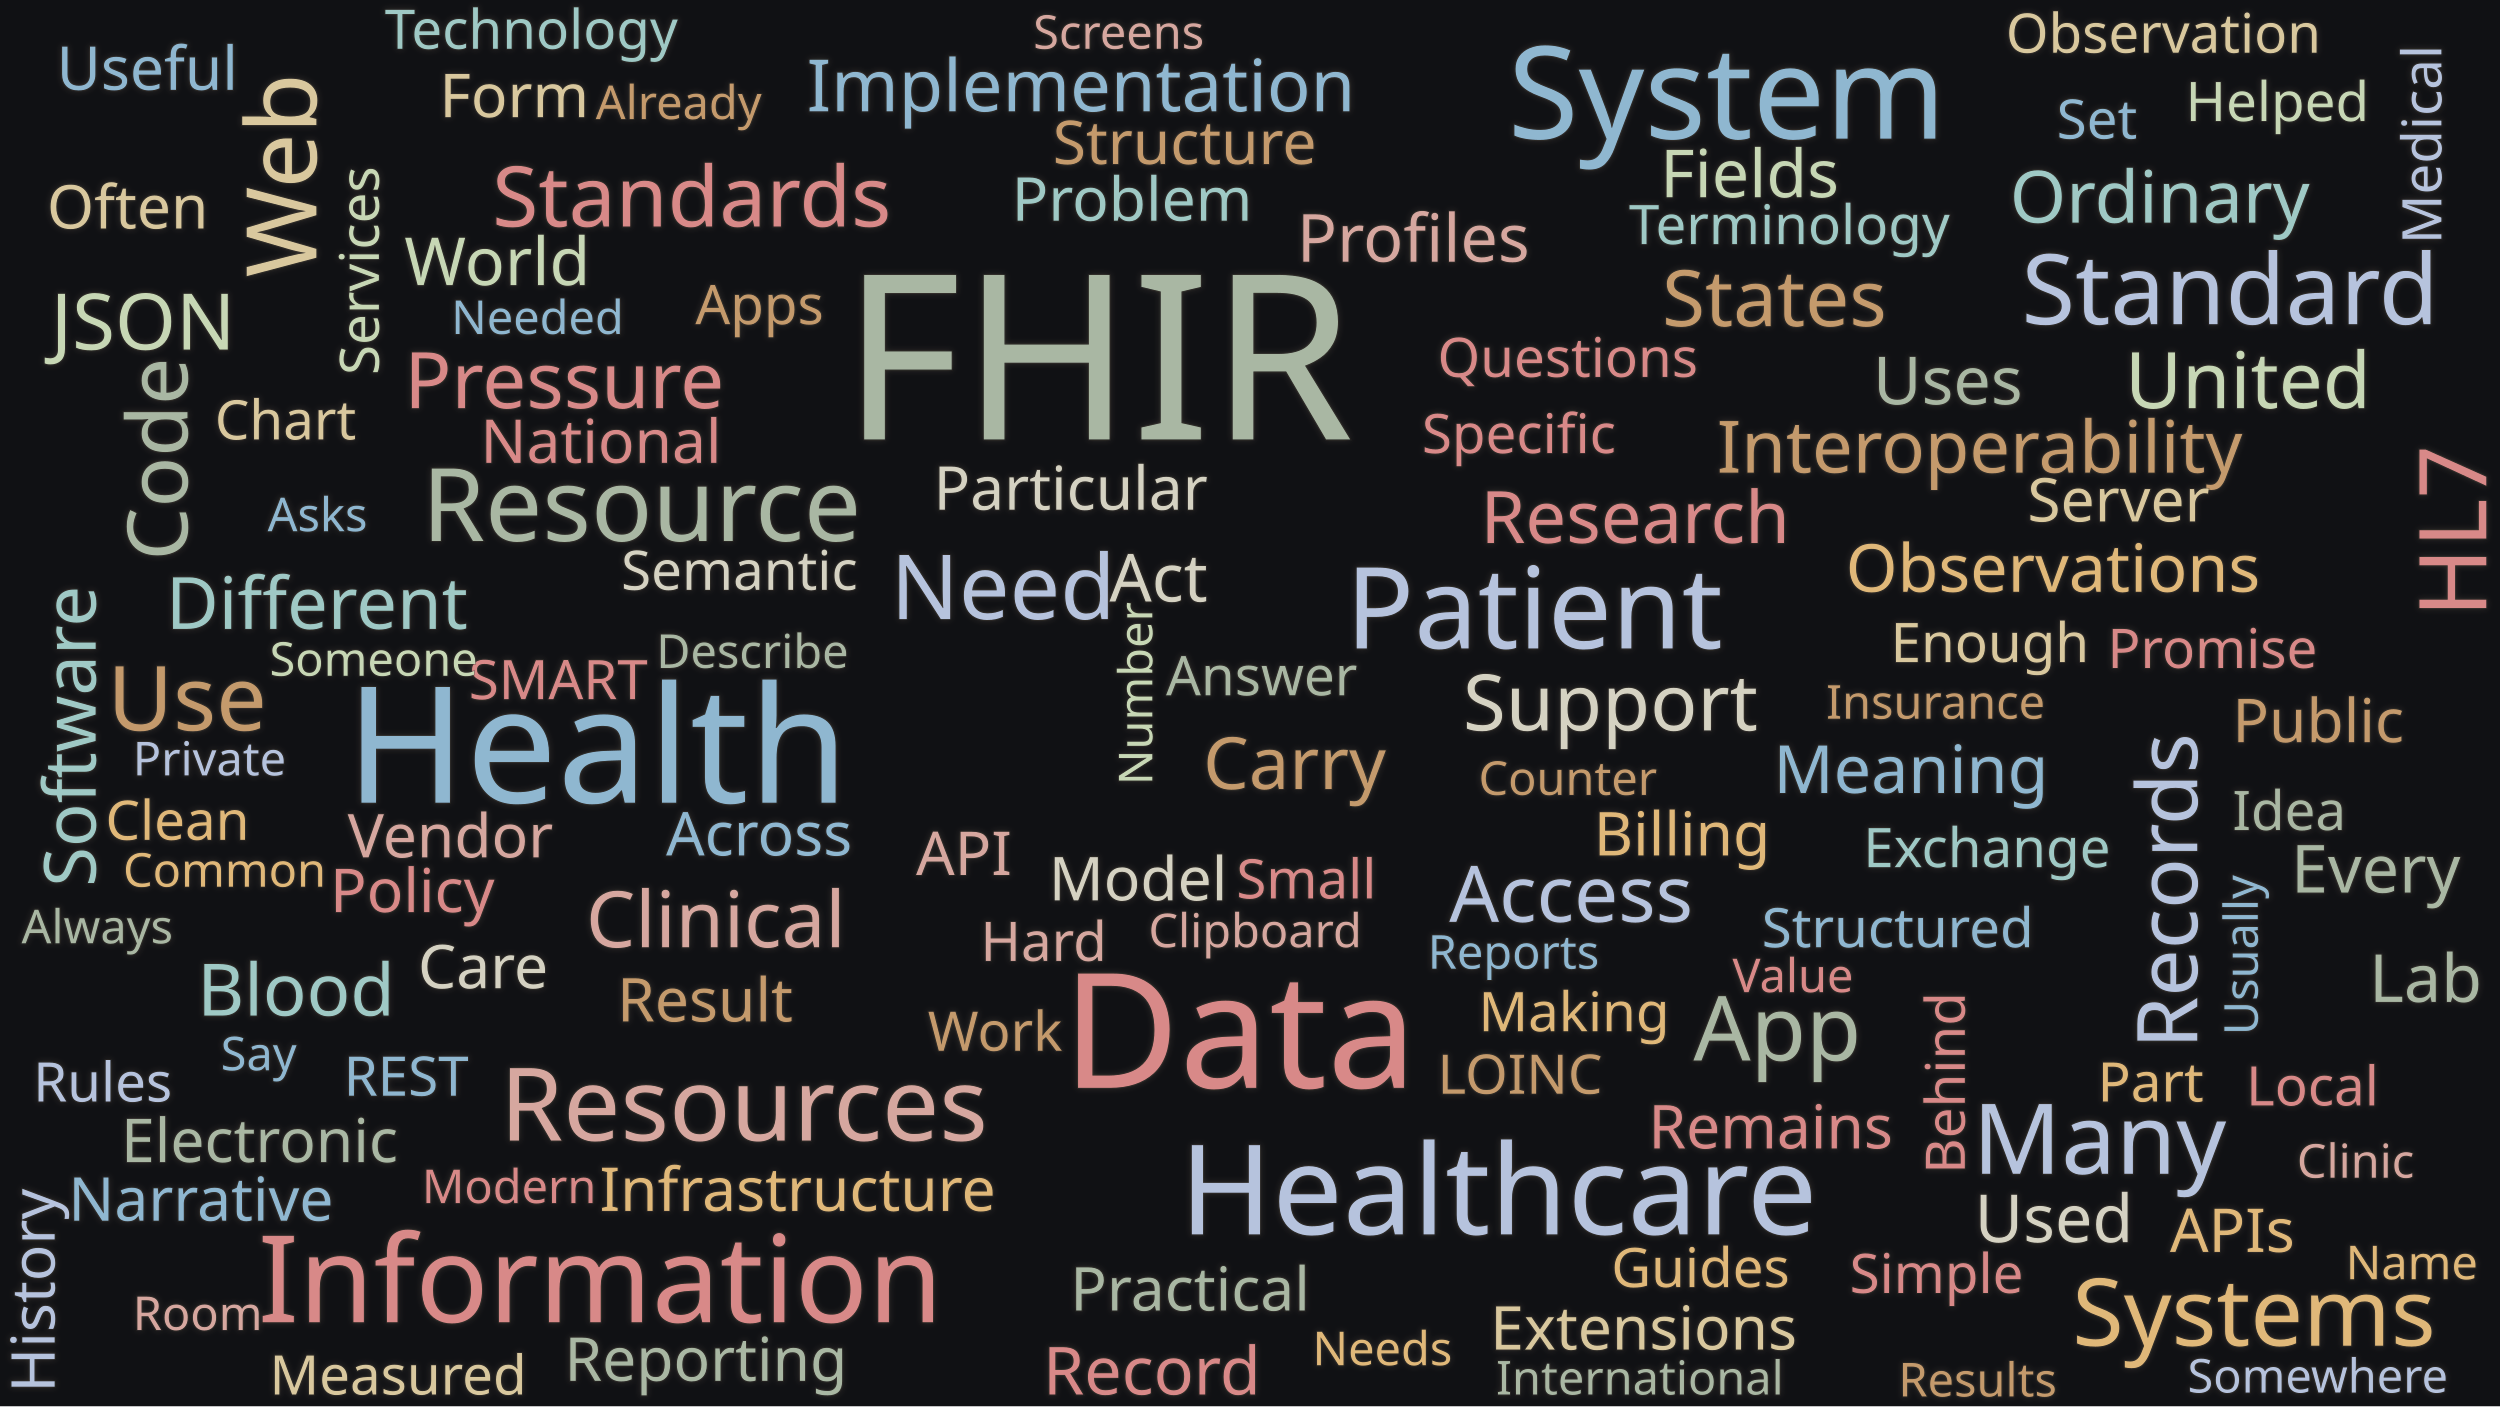
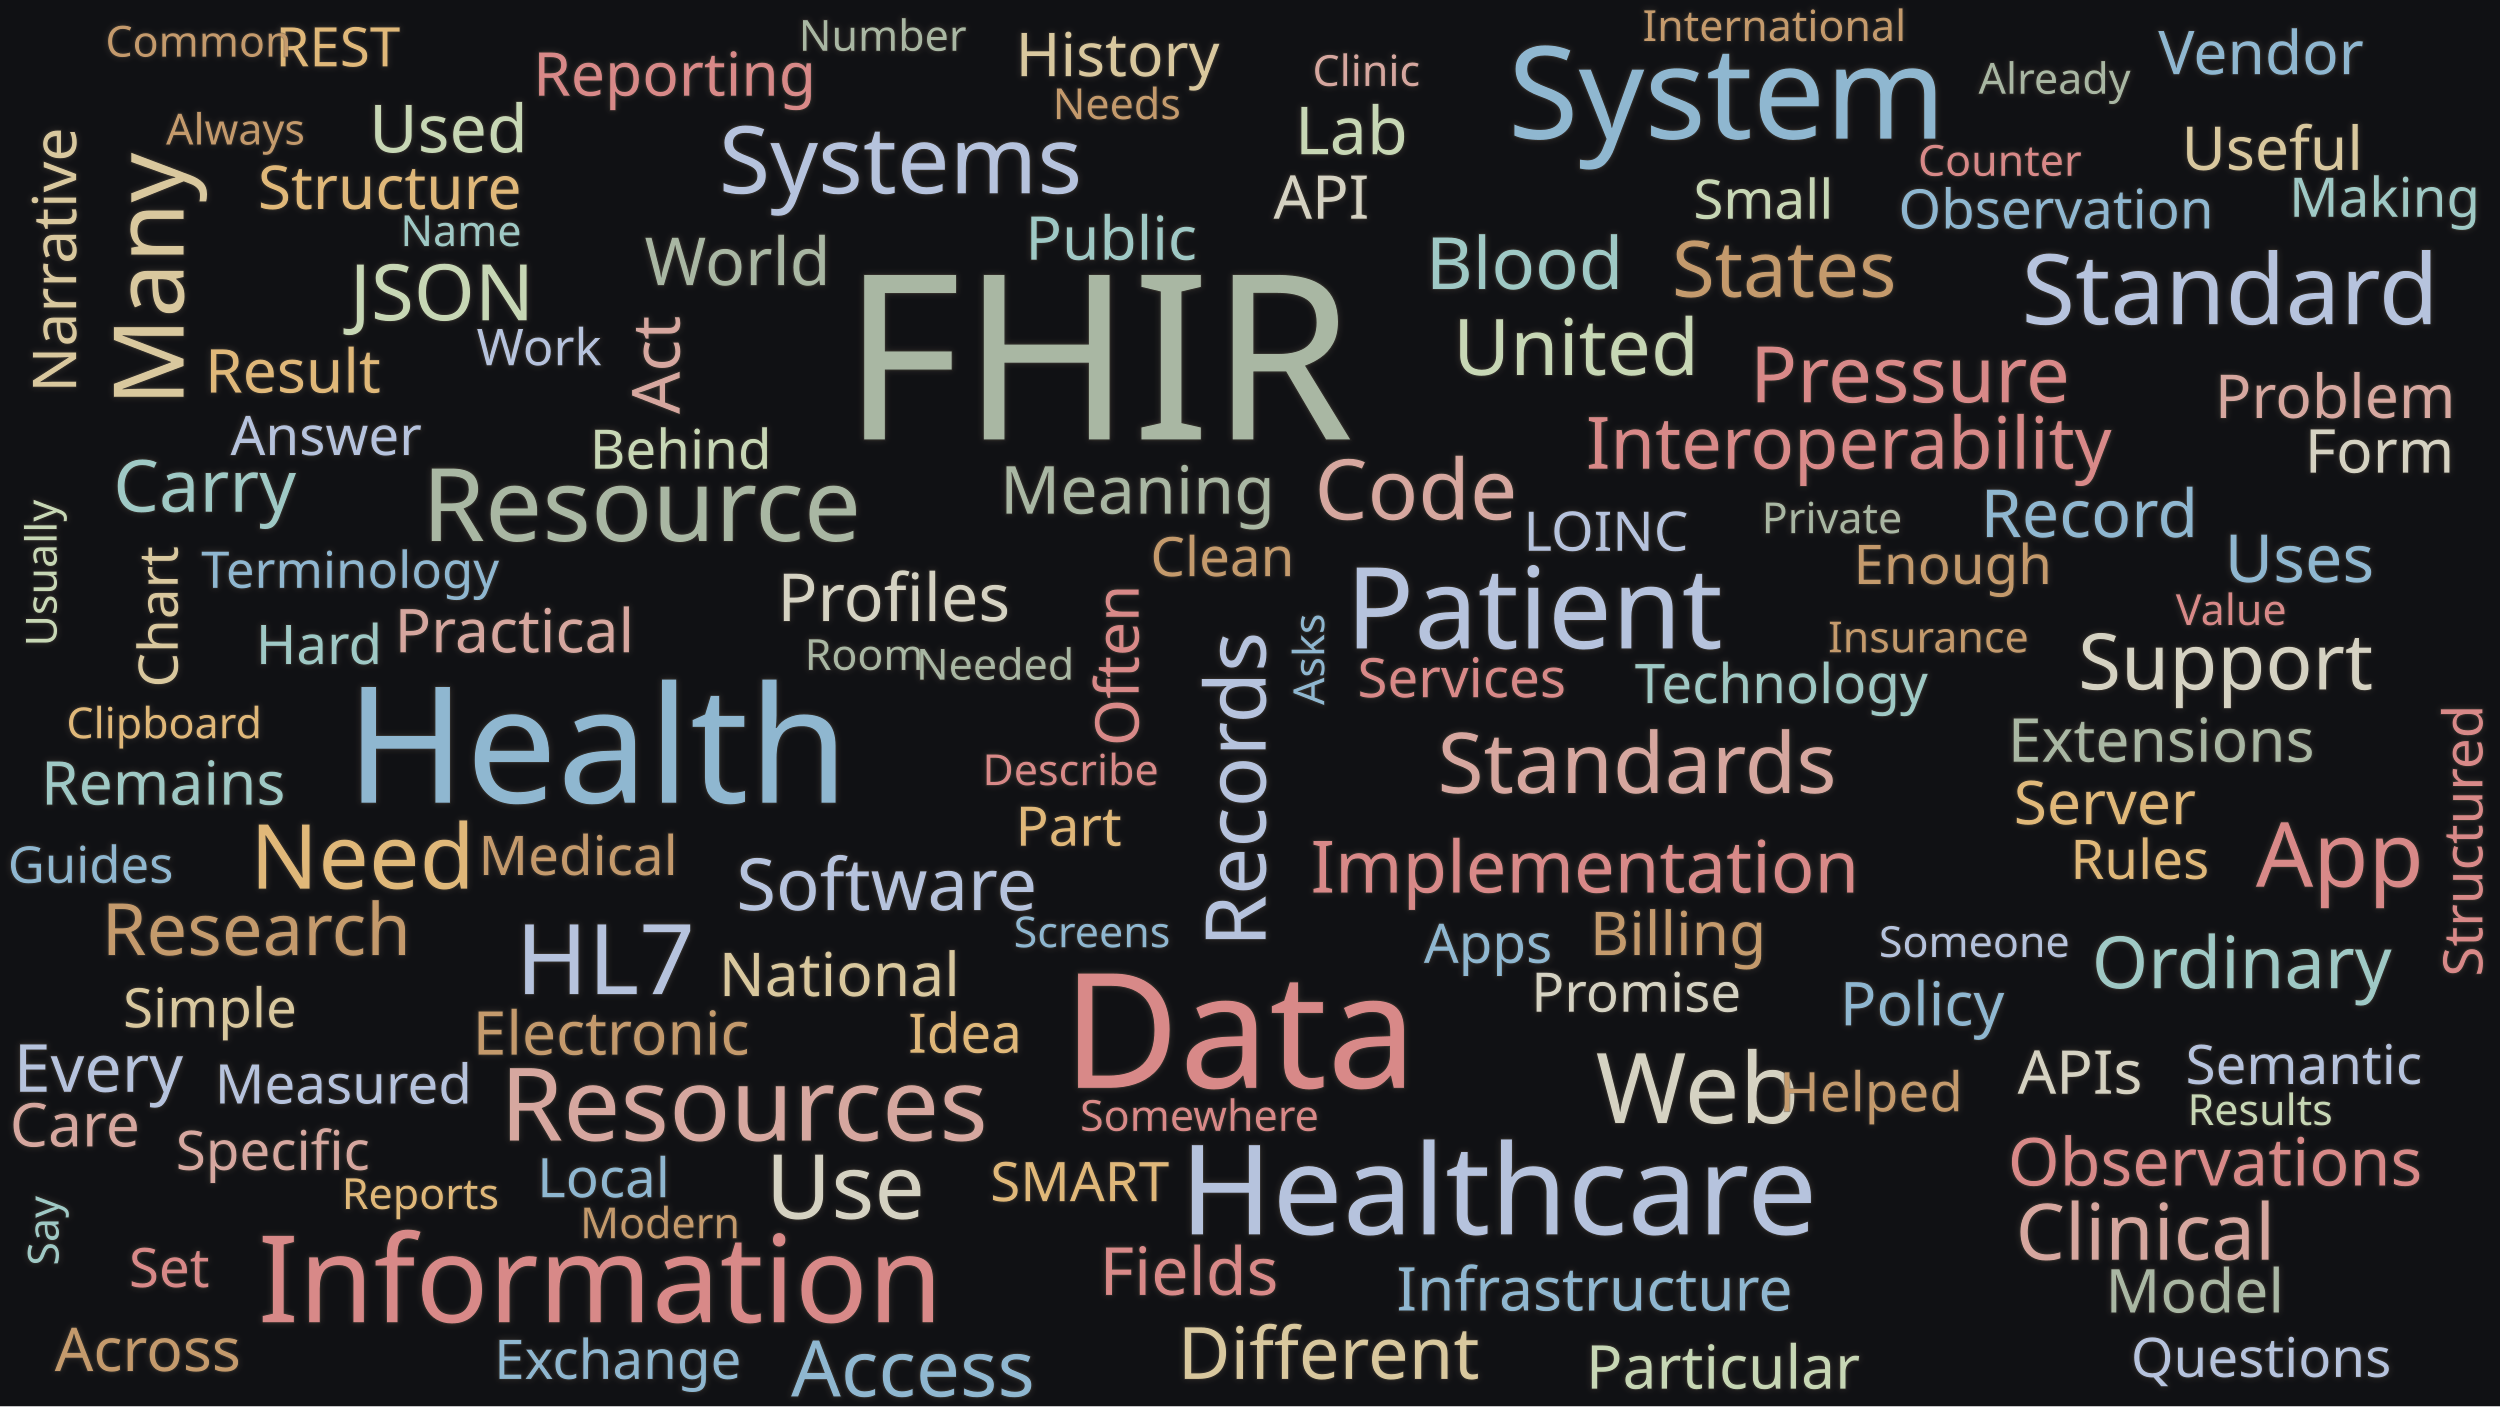
<svg xmlns="http://www.w3.org/2000/svg" role="img" aria-label="FHIR and the Clerk With the Clipboard" width="1280" height="720">
  <defs>
    <filter id="wordGlow" x="-20%" y="-20%" width="140%" height="140%">
      <feDropShadow dx="0" dy="0" stdDeviation="1.6" flood-color="#d8c7a1" flood-opacity="0.18" />
    </filter>
  </defs>
  <style>text { filter: url(#wordGlow); paint-order: stroke fill; stroke: rgba(16,17,20,.34); stroke-width: .9px; }</style>
  <style>text{font-family:'Droid Sans Mono';font-weight:normal;font-style:normal;}</style>
  <rect width="100%" height="100%" style="fill:#101114" />
  <text transform="translate(431,225)" font-size="118" style="fill:#a9b7a3">FHIR</text>
  <text transform="translate(177,411)" font-size="83" style="fill:#8fb7d0">Health</text>
  <text transform="translate(544,557)" font-size="82" style="fill:#d88988">Data</text>
  <text transform="translate(772,71)" font-size="66" style="fill:#8fb7d0">System</text>
  <text transform="translate(604,632)" font-size="64" style="fill:#b6c3dd">Healthcare</text>
  <text transform="translate(132,677)" font-size="62" style="fill:#d88988">Information</text>
  <text transform="translate(689,332)" font-size="58" style="fill:#b6c3dd">Patient</text>
  <text transform="translate(256,584)" font-size="52" style="fill:#d6a79f">Resources</text>
  <text transform="translate(216,277)" font-size="52" style="fill:#a9b7a3">Resource</text>
  <text transform="translate(1035,166)" font-size="50" style="fill:#b6c3dd">Standard</text>
-   <text transform="translate(1010,601)" font-size="50" style="fill:#b6c3dd">Many</text>
-   <text transform="translate(162,142) rotate(-90)" font-size="50" style="fill:#d9c89e">Web</text>
-   <text transform="translate(1061,689)" font-size="48" style="fill:#e0b879">Systems</text>
-   <text transform="translate(1273,316) rotate(-90)" font-size="48" style="fill:#d88988">HL7</text>
-   <text transform="translate(55,374)" font-size="46" style="fill:#c49a6c">Use</text>
-   <text transform="translate(456,317)" font-size="46" style="fill:#b6c3dd">Need</text>
-   <text transform="translate(867,543)" font-size="46" style="fill:#a9b7a3">App</text>
-   <text transform="translate(96,287) rotate(-90)" font-size="43" style="fill:#a9b7a3">Code</text>
-   <text transform="translate(252,116)" font-size="43" style="fill:#d88988">Standards</text>
-   <text transform="translate(1125,537) rotate(-90)" font-size="43" style="fill:#b6c3dd">Records</text>
-   <text transform="translate(207,209)" font-size="40" style="fill:#d88988">Pressure</text>
-   <text transform="translate(300,485)" font-size="40" style="fill:#d6a79f">Clinical</text>
-   <text transform="translate(749,374)" font-size="40" style="fill:#d5d2c2">Support</text>
-   <text transform="translate(1088,209)" font-size="40" style="fill:#c7d7b5">United</text>
-   <text transform="translate(851,167)" font-size="40" style="fill:#c49a6c">States</text>
-   <text transform="translate(26,179)" font-size="40" style="fill:#c7d7b5">JSON</text>
-   <text transform="translate(742,472)" font-size="40" style="fill:#b6c3dd">Access</text>
-   <text transform="translate(49,454) rotate(-90)" font-size="37" style="fill:#9fc9c5">Software</text>
-   <text transform="translate(879,242)" font-size="37" style="fill:#c49a6c">Interoperability</text>
-   <text transform="translate(85,322)" font-size="37" style="fill:#9fc9c5">Different</text>
-   <text transform="translate(101,520)" font-size="37" style="fill:#9fc9c5">Blood</text>
-   <text transform="translate(1029,114)" font-size="37" style="fill:#9fc9c5">Ordinary</text>
-   <text transform="translate(616,404)" font-size="37" style="fill:#c49a6c">Carry</text>
-   <text transform="translate(758,278)" font-size="37" style="fill:#d88988">Research</text>
-   <text transform="translate(413,57)" font-size="37" style="fill:#8fb7d0">Implementation</text>
-   <text transform="translate(534,714)" font-size="34" style="fill:#d88988">Record</text>
-   <text transform="translate(850,101)" font-size="34" style="fill:#c7d7b5">Fields</text>
-   <text transform="translate(1213,513)" font-size="34" style="fill:#a9b7a3">Lab</text>
-   <text transform="translate(908,406)" font-size="34" style="fill:#8fb7d0">Meaning</text>
-   <text transform="translate(959,207)" font-size="34" style="fill:#a9b7a3">Uses</text>
-   <text transform="translate(207,146)" font-size="34" style="fill:#c7d7b5">World</text>
-   <text transform="translate(1011,636)" font-size="34" style="fill:#d5d2c2">Used</text>
-   <text transform="translate(1173,457)" font-size="34" style="fill:#a9b7a3">Every</text>
-   <text transform="translate(945,303)" font-size="34" style="fill:#e0b879">Observations</text>
-   <text transform="translate(664,134)" font-size="34" style="fill:#d6a79f">Profiles</text>
-   <text transform="translate(568,308)" font-size="34" style="fill:#d5d2c2">Act</text>
-   <text transform="translate(225,60)" font-size="31" style="fill:#d9c89e">Form</text>
-   <text transform="translate(28,713) rotate(-90)" font-size="31" style="fill:#b6c3dd">History</text>
-   <text transform="translate(24,117)" font-size="31" style="fill:#d9c89e">Often</text>
-   <text transform="translate(29,46)" font-size="31" style="fill:#8fb7d0">Useful</text>
-   <text transform="translate(178,439)" font-size="31" style="fill:#d6a79f">Vendor</text>
-   <text transform="translate(518,113)" font-size="31" style="fill:#9fc9c5">Problem</text>
-   <text transform="translate(1143,380)" font-size="31" style="fill:#c49a6c">Public</text>
-   <text transform="translate(816,438)" font-size="31" style="fill:#e0b879">Billing</text>
-   <text transform="translate(316,523)" font-size="31" style="fill:#c49a6c">Result</text>
-   <text transform="translate(62,595)" font-size="31" style="fill:#a9b7a3">Electronic</text>
-   <text transform="translate(537,461)" font-size="31" style="fill:#d5d2c2">Model</text>
-   <text transform="translate(1111,641)" font-size="31" style="fill:#e0b879">APIs</text>
-   <text transform="translate(341,438)" font-size="31" style="fill:#8fb7d0">Across</text>
-   <text transform="translate(1038,267)" font-size="31" style="fill:#d9c89e">Server</text>
-   <text transform="translate(214,506)" font-size="31" style="fill:#d5d2c2">Care</text>
-   <text transform="translate(539,84)" font-size="31" style="fill:#c49a6c">Structure</text>
-   <text transform="translate(478,261)" font-size="31" style="fill:#d5d2c2">Particular</text>
-   <text transform="translate(469,448)" font-size="31" style="fill:#d6a79f">API</text>
-   <text transform="translate(548,671)" font-size="31" style="fill:#a9b7a3">Practical</text>
-   <text transform="translate(763,691)" font-size="31" style="fill:#d9c89e">Extensions</text>
-   <text transform="translate(246,237)" font-size="31" style="fill:#d88988">National</text>
-   <text transform="translate(289,707)" font-size="31" style="fill:#a9b7a3">Reporting</text>
-   <text transform="translate(169,467)" font-size="31" style="fill:#d88988">Policy</text>
-   <text transform="translate(307,620)" font-size="31" style="fill:#e0b879">Infrastructure</text>
-   <text transform="translate(844,588)" font-size="31" style="fill:#d88988">Remains</text>
-   <text transform="translate(35,625)" font-size="31" style="fill:#8fb7d0">Narrative</text>
-   <text transform="translate(736,193)" font-size="28" style="fill:#d88988">Questions</text>
-   <text transform="translate(597,356)" font-size="28" style="fill:#a9b7a3">Answer</text>
-   <text transform="translate(110,225)" font-size="28" style="fill:#d9c89e">Chart</text>
-   <text transform="translate(1150,566)" font-size="28" style="fill:#d88988">Local</text>
-   <text transform="translate(736,560)" font-size="28" style="fill:#c49a6c">LOINC</text>
-   <text transform="translate(968,339)" font-size="28" style="fill:#d9c89e">Enough</text>
-   <text transform="translate(356,166)" font-size="28" style="fill:#c49a6c">Apps</text>
-   <text transform="translate(902,485)" font-size="28" style="fill:#8fb7d0">Structured</text>
-   <text transform="translate(1006,601) rotate(-90)" font-size="28" style="fill:#d88988">Behind</text>
-   <text transform="translate(1119,62)" font-size="28" style="fill:#c7d7b5">Helped</text>
-   <text transform="translate(176,561)" font-size="28" style="fill:#8fb7d0">REST</text>
-   <text transform="translate(1079,342)" font-size="28" style="fill:#d88988">Promise</text>
-   <text transform="translate(633,460)" font-size="28" style="fill:#d88988">Small</text>
-   <text transform="translate(1027,27)" font-size="28" style="fill:#d9c89e">Observation</text>
-   <text transform="translate(138,714)" font-size="28" style="fill:#d9c89e">Measured</text>
-   <text transform="translate(1053,71)" font-size="28" style="fill:#8fb7d0">Set</text>
-   <text transform="translate(1143,425)" font-size="28" style="fill:#a9b7a3">Idea</text>
-   <text transform="translate(947,662)" font-size="28" style="fill:#d88988">Simple</text>
-   <text transform="translate(954,444)" font-size="28" style="fill:#9fc9c5">Exchange</text>
-   <text transform="translate(1250,125) rotate(-90)" font-size="28" style="fill:#b6c3dd">Medical</text>
-   <text transform="translate(502,492)" font-size="28" style="fill:#d6a79f">Hard</text>
-   <text transform="translate(728,232)" font-size="28" style="fill:#d88988">Specific</text>
-   <text transform="translate(318,302)" font-size="28" style="fill:#d5d2c2">Semantic</text>
-   <text transform="translate(194,192) rotate(-90)" font-size="28" style="fill:#c7d7b5">Services</text>
-   <text transform="translate(17,564)" font-size="28" style="fill:#b6c3dd">Rules</text>
-   <text transform="translate(240,358)" font-size="28" style="fill:#d88988">SMART</text>
-   <text transform="translate(757,528)" font-size="28" style="fill:#e0b879">Making</text>
-   <text transform="translate(1074,564)" font-size="28" style="fill:#e0b879">Part</text>
-   <text transform="translate(197,25)" font-size="28" style="fill:#9fc9c5">Technology</text>
-   <text transform="translate(54,430)" font-size="28" style="fill:#e0b879">Clean</text>
-   <text transform="translate(834,125)" font-size="28" style="fill:#9fc9c5">Terminology</text>
-   <text transform="translate(475,538)" font-size="28" style="fill:#c49a6c">Work</text>
-   <text transform="translate(825,659)" font-size="28" style="fill:#e0b879">Guides</text>
-   <text transform="translate(588,485)" font-size="24" style="fill:#d6a79f">Clipboard</text>
-   <text transform="translate(1156,530) rotate(-90)" font-size="24" style="fill:#8fb7d0">Usually</text>
-   <text transform="translate(757,407)" font-size="24" style="fill:#c49a6c">Counter</text>
-   <text transform="translate(1201,655)" font-size="24" style="fill:#e0b879">Name</text>
-   <text transform="translate(590,402) rotate(-90)" font-size="24" style="fill:#c7d7b5">Number</text>
-   <text transform="translate(68,681)" font-size="24" style="fill:#d6a79f">Room</text>
-   <text transform="translate(137,272)" font-size="24" style="fill:#8fb7d0">Asks</text>
-   <text transform="translate(672,699)" font-size="24" style="fill:#e0b879">Needs</text>
-   <text transform="translate(305,61)" font-size="24" style="fill:#c49a6c">Already</text>
-   <text transform="translate(1120,713)" font-size="24" style="fill:#b6c3dd">Somewhere</text>
-   <text transform="translate(231,171)" font-size="24" style="fill:#8fb7d0">Needed</text>
-   <text transform="translate(1176,603)" font-size="24" style="fill:#d6a79f">Clinic</text>
-   <text transform="translate(68,397)" font-size="24" style="fill:#b6c3dd">Private</text>
-   <text transform="translate(216,616)" font-size="24" style="fill:#d88988">Modern</text>
-   <text transform="translate(11,483)" font-size="24" style="fill:#a9b7a3">Always</text>
-   <text transform="translate(529,25)" font-size="24" style="fill:#d6a79f">Screens</text>
-   <text transform="translate(336,342)" font-size="24" style="fill:#a9b7a3">Describe</text>
-   <text transform="translate(972,715)" font-size="24" style="fill:#c49a6c">Results</text>
-   <text transform="translate(935,368)" font-size="24" style="fill:#c49a6c">Insurance</text>
-   <text transform="translate(731,496)" font-size="24" style="fill:#8fb7d0">Reports</text>
-   <text transform="translate(887,508)" font-size="24" style="fill:#d88988">Value</text>
-   <text transform="translate(138,346)" font-size="24" style="fill:#c7d7b5">Someone</text>
-   <text transform="translate(113,548)" font-size="24" style="fill:#8fb7d0">Say</text>
-   <text transform="translate(63,454)" font-size="24" style="fill:#e0b879">Common</text>
-   <text transform="translate(766,714)" font-size="24" style="fill:#a9b7a3">International</text>
+   <text transform="translate(264,509)" font-size="50" style="fill:#b6c3dd">HL7</text>
+   <text transform="translate(94,208) rotate(-90)" font-size="50" style="fill:#d9c89e">Many</text>
+   <text transform="translate(817,575)" font-size="50" style="fill:#d5d2c2">Web</text>
+   <text transform="translate(368,99)" font-size="48" style="fill:#b6c3dd">Systems</text>
+   <text transform="translate(392,624)" font-size="46" style="fill:#d5d2c2">Use</text>
+   <text transform="translate(128,455)" font-size="46" style="fill:#e0b879">Need</text>
+   <text transform="translate(1155,454)" font-size="46" style="fill:#d88988">App</text>
+   <text transform="translate(673,266)" font-size="43" style="fill:#d6a79f">Code</text>
+   <text transform="translate(736,406)" font-size="43" style="fill:#d6a79f">Standards</text>
+   <text transform="translate(648,485) rotate(-90)" font-size="43" style="fill:#b6c3dd">Records</text>
+   <text transform="translate(896,206)" font-size="40" style="fill:#d88988">Pressure</text>
+   <text transform="translate(1032,645)" font-size="40" style="fill:#d6a79f">Clinical</text>
+   <text transform="translate(1064,353)" font-size="40" style="fill:#d5d2c2">Support</text>
+   <text transform="translate(744,192)" font-size="40" style="fill:#c7d7b5">United</text>
+   <text transform="translate(856,152)" font-size="40" style="fill:#c49a6c">States</text>
+   <text transform="translate(179,164)" font-size="40" style="fill:#c7d7b5">JSON</text>
+   <text transform="translate(405,715)" font-size="40" style="fill:#8fb7d0">Access</text>
+   <text transform="translate(377,466)" font-size="37" style="fill:#b6c3dd">Software</text>
+   <text transform="translate(812,240)" font-size="37" style="fill:#d88988">Interoperability</text>
+   <text transform="translate(603,706)" font-size="37" style="fill:#d9c89e">Different</text>
+   <text transform="translate(730,148)" font-size="37" style="fill:#9fc9c5">Blood</text>
+   <text transform="translate(1071,506)" font-size="37" style="fill:#9fc9c5">Ordinary</text>
+   <text transform="translate(58,262)" font-size="37" style="fill:#9fc9c5">Carry</text>
+   <text transform="translate(52,489)" font-size="37" style="fill:#c49a6c">Research</text>
+   <text transform="translate(671,457)" font-size="37" style="fill:#d88988">Implementation</text>
+   <text transform="translate(1014,275)" font-size="34" style="fill:#8fb7d0">Record</text>
+   <text transform="translate(563,663)" font-size="34" style="fill:#d88988">Fields</text>
+   <text transform="translate(663,79)" font-size="34" style="fill:#c7d7b5">Lab</text>
+   <text transform="translate(512,263)" font-size="34" style="fill:#a9b7a3">Meaning</text>
+   <text transform="translate(1139,298)" font-size="34" style="fill:#8fb7d0">Uses</text>
+   <text transform="translate(330,146)" font-size="34" style="fill:#a9b7a3">World</text>
+   <text transform="translate(189,78)" font-size="34" style="fill:#c7d7b5">Used</text>
+   <text transform="translate(7,559)" font-size="34" style="fill:#b6c3dd">Every</text>
+   <text transform="translate(1028,607)" font-size="34" style="fill:#d88988">Observations</text>
+   <text transform="translate(398,318)" font-size="34" style="fill:#d5d2c2">Profiles</text>
+   <text transform="translate(348,212) rotate(-90)" font-size="34" style="fill:#d6a79f">Act</text>
+   <text transform="translate(1180,242)" font-size="31" style="fill:#d5d2c2">Form</text>
+   <text transform="translate(520,39)" font-size="31" style="fill:#d9c89e">History</text>
+   <text transform="translate(583,382) rotate(-90)" font-size="31" style="fill:#d88988">Often</text>
+   <text transform="translate(1117,87)" font-size="31" style="fill:#d9c89e">Useful</text>
+   <text transform="translate(1105,38)" font-size="31" style="fill:#8fb7d0">Vendor</text>
+   <text transform="translate(1134,214)" font-size="31" style="fill:#d6a79f">Problem</text>
+   <text transform="translate(525,133)" font-size="31" style="fill:#9fc9c5">Public</text>
+   <text transform="translate(814,489)" font-size="31" style="fill:#c49a6c">Billing</text>
+   <text transform="translate(105,201)" font-size="31" style="fill:#e0b879">Result</text>
+   <text transform="translate(242,540)" font-size="31" style="fill:#c49a6c">Electronic</text>
+   <text transform="translate(1078,672)" font-size="31" style="fill:#a9b7a3">Model</text>
+   <text transform="translate(1033,560)" font-size="31" style="fill:#d5d2c2">APIs</text>
+   <text transform="translate(28,702)" font-size="31" style="fill:#c49a6c">Across</text>
+   <text transform="translate(1031,422)" font-size="31" style="fill:#e0b879">Server</text>
+   <text transform="translate(5,587)" font-size="31" style="fill:#d6a79f">Care</text>
+   <text transform="translate(132,107)" font-size="31" style="fill:#e0b879">Structure</text>
+   <text transform="translate(812,711)" font-size="31" style="fill:#c7d7b5">Particular</text>
+   <text transform="translate(652,112)" font-size="31" style="fill:#d5d2c2">API</text>
+   <text transform="translate(202,334)" font-size="31" style="fill:#d6a79f">Practical</text>
+   <text transform="translate(1028,390)" font-size="31" style="fill:#a9b7a3">Extensions</text>
+   <text transform="translate(368,510)" font-size="31" style="fill:#d9c89e">National</text>
+   <text transform="translate(273,49)" font-size="31" style="fill:#d88988">Reporting</text>
+   <text transform="translate(942,525)" font-size="31" style="fill:#8fb7d0">Policy</text>
+   <text transform="translate(715,671)" font-size="31" style="fill:#8fb7d0">Infrastructure</text>
+   <text transform="translate(21,412)" font-size="31" style="fill:#9fc9c5">Remains</text>
+   <text transform="translate(39,201) rotate(-90)" font-size="31" style="fill:#d9c89e">Narrative</text>
+   <text transform="translate(1091,705)" font-size="28" style="fill:#b6c3dd">Questions</text>
+   <text transform="translate(118,233)" font-size="28" style="fill:#b6c3dd">Answer</text>
+   <text transform="translate(91,352) rotate(-90)" font-size="28" style="fill:#d9c89e">Chart</text>
+   <text transform="translate(275,613)" font-size="28" style="fill:#8fb7d0">Local</text>
+   <text transform="translate(780,282)" font-size="28" style="fill:#b6c3dd">LOINC</text>
+   <text transform="translate(949,299)" font-size="28" style="fill:#c49a6c">Enough</text>
+   <text transform="translate(729,493)" font-size="28" style="fill:#8fb7d0">Apps</text>
+   <text transform="translate(1271,500) rotate(-90)" font-size="28" style="fill:#d88988">Structured</text>
+   <text transform="translate(302,240)" font-size="28" style="fill:#c7d7b5">Behind</text>
+   <text transform="translate(911,569)" font-size="28" style="fill:#c49a6c">Helped</text>
+   <text transform="translate(141,34)" font-size="28" style="fill:#e0b879">REST</text>
+   <text transform="translate(784,518)" font-size="28" style="fill:#d5d2c2">Promise</text>
+   <text transform="translate(867,112)" font-size="28" style="fill:#c7d7b5">Small</text>
+   <text transform="translate(972,117)" font-size="28" style="fill:#8fb7d0">Observation</text>
+   <text transform="translate(110,565)" font-size="28" style="fill:#b6c3dd">Measured</text>
+   <text transform="translate(66,659)" font-size="28" style="fill:#d88988">Set</text>
+   <text transform="translate(465,539)" font-size="28" style="fill:#e0b879">Idea</text>
+   <text transform="translate(63,526)" font-size="28" style="fill:#d9c89e">Simple</text>
+   <text transform="translate(253,706)" font-size="28" style="fill:#8fb7d0">Exchange</text>
+   <text transform="translate(245,448)" font-size="28" style="fill:#c49a6c">Medical</text>
+   <text transform="translate(131,340)" font-size="28" style="fill:#9fc9c5">Hard</text>
+   <text transform="translate(90,599)" font-size="28" style="fill:#d6a79f">Specific</text>
+   <text transform="translate(1119,555)" font-size="28" style="fill:#b6c3dd">Semantic</text>
+   <text transform="translate(695,357)" font-size="28" style="fill:#d88988">Services</text>
+   <text transform="translate(1060,450)" font-size="28" style="fill:#e0b879">Rules</text>
+   <text transform="translate(507,615)" font-size="28" style="fill:#e0b879">SMART</text>
+   <text transform="translate(1172,111)" font-size="28" style="fill:#9fc9c5">Making</text>
+   <text transform="translate(520,433)" font-size="28" style="fill:#e0b879">Part</text>
+   <text transform="translate(837,360)" font-size="28" style="fill:#9fc9c5">Technology</text>
+   <text transform="translate(589,295)" font-size="28" style="fill:#c49a6c">Clean</text>
+   <text transform="translate(103,301)" font-size="26" style="fill:#8fb7d0">Terminology</text>
+   <text transform="translate(244,187)" font-size="26" style="fill:#b6c3dd">Work</text>
+   <text transform="translate(4,452)" font-size="26" style="fill:#8fb7d0">Guides</text>
+   <text transform="translate(34,378)" font-size="22" style="fill:#e0b879">Clipboard</text>
+   <text transform="translate(29,331) rotate(-90)" font-size="22" style="fill:#c7d7b5">Usually</text>
+   <text transform="translate(982,90)" font-size="22" style="fill:#d88988">Counter</text>
+   <text transform="translate(205,126)" font-size="22" style="fill:#9fc9c5">Name</text>
+   <text transform="translate(409,26)" font-size="22" style="fill:#a9b7a3">Number</text>
+   <text transform="translate(412,343)" font-size="22" style="fill:#a9b7a3">Room</text>
+   <text transform="translate(678,361) rotate(-90)" font-size="22" style="fill:#8fb7d0">Asks</text>
+   <text transform="translate(539,61)" font-size="22" style="fill:#c49a6c">Needs</text>
+   <text transform="translate(1013,48)" font-size="22" style="fill:#a9b7a3">Already</text>
+   <text transform="translate(553,579)" font-size="22" style="fill:#d88988">Somewhere</text>
+   <text transform="translate(469,348)" font-size="22" style="fill:#a9b7a3">Needed</text>
+   <text transform="translate(672,44)" font-size="22" style="fill:#d6a79f">Clinic</text>
+   <text transform="translate(902,273)" font-size="22" style="fill:#a9b7a3">Private</text>
+   <text transform="translate(297,634)" font-size="22" style="fill:#c49a6c">Modern</text>
+   <text transform="translate(85,74)" font-size="22" style="fill:#c49a6c">Always</text>
+   <text transform="translate(519,485)" font-size="22" style="fill:#8fb7d0">Screens</text>
+   <text transform="translate(503,402)" font-size="22" style="fill:#d88988">Describe</text>
+   <text transform="translate(1120,576)" font-size="22" style="fill:#c7d7b5">Results</text>
+   <text transform="translate(936,334)" font-size="22" style="fill:#c49a6c">Insurance</text>
+   <text transform="translate(175,619)" font-size="22" style="fill:#e0b879">Reports</text>
+   <text transform="translate(1114,320)" font-size="22" style="fill:#d88988">Value</text>
+   <text transform="translate(962,490)" font-size="22" style="fill:#b6c3dd">Someone</text>
+   <text transform="translate(30,648) rotate(-90)" font-size="22" style="fill:#9fc9c5">Say</text>
+   <text transform="translate(54,29)" font-size="22" style="fill:#c49a6c">Common</text>
+   <text transform="translate(841,21)" font-size="22" style="fill:#c49a6c">International</text>
</svg>
